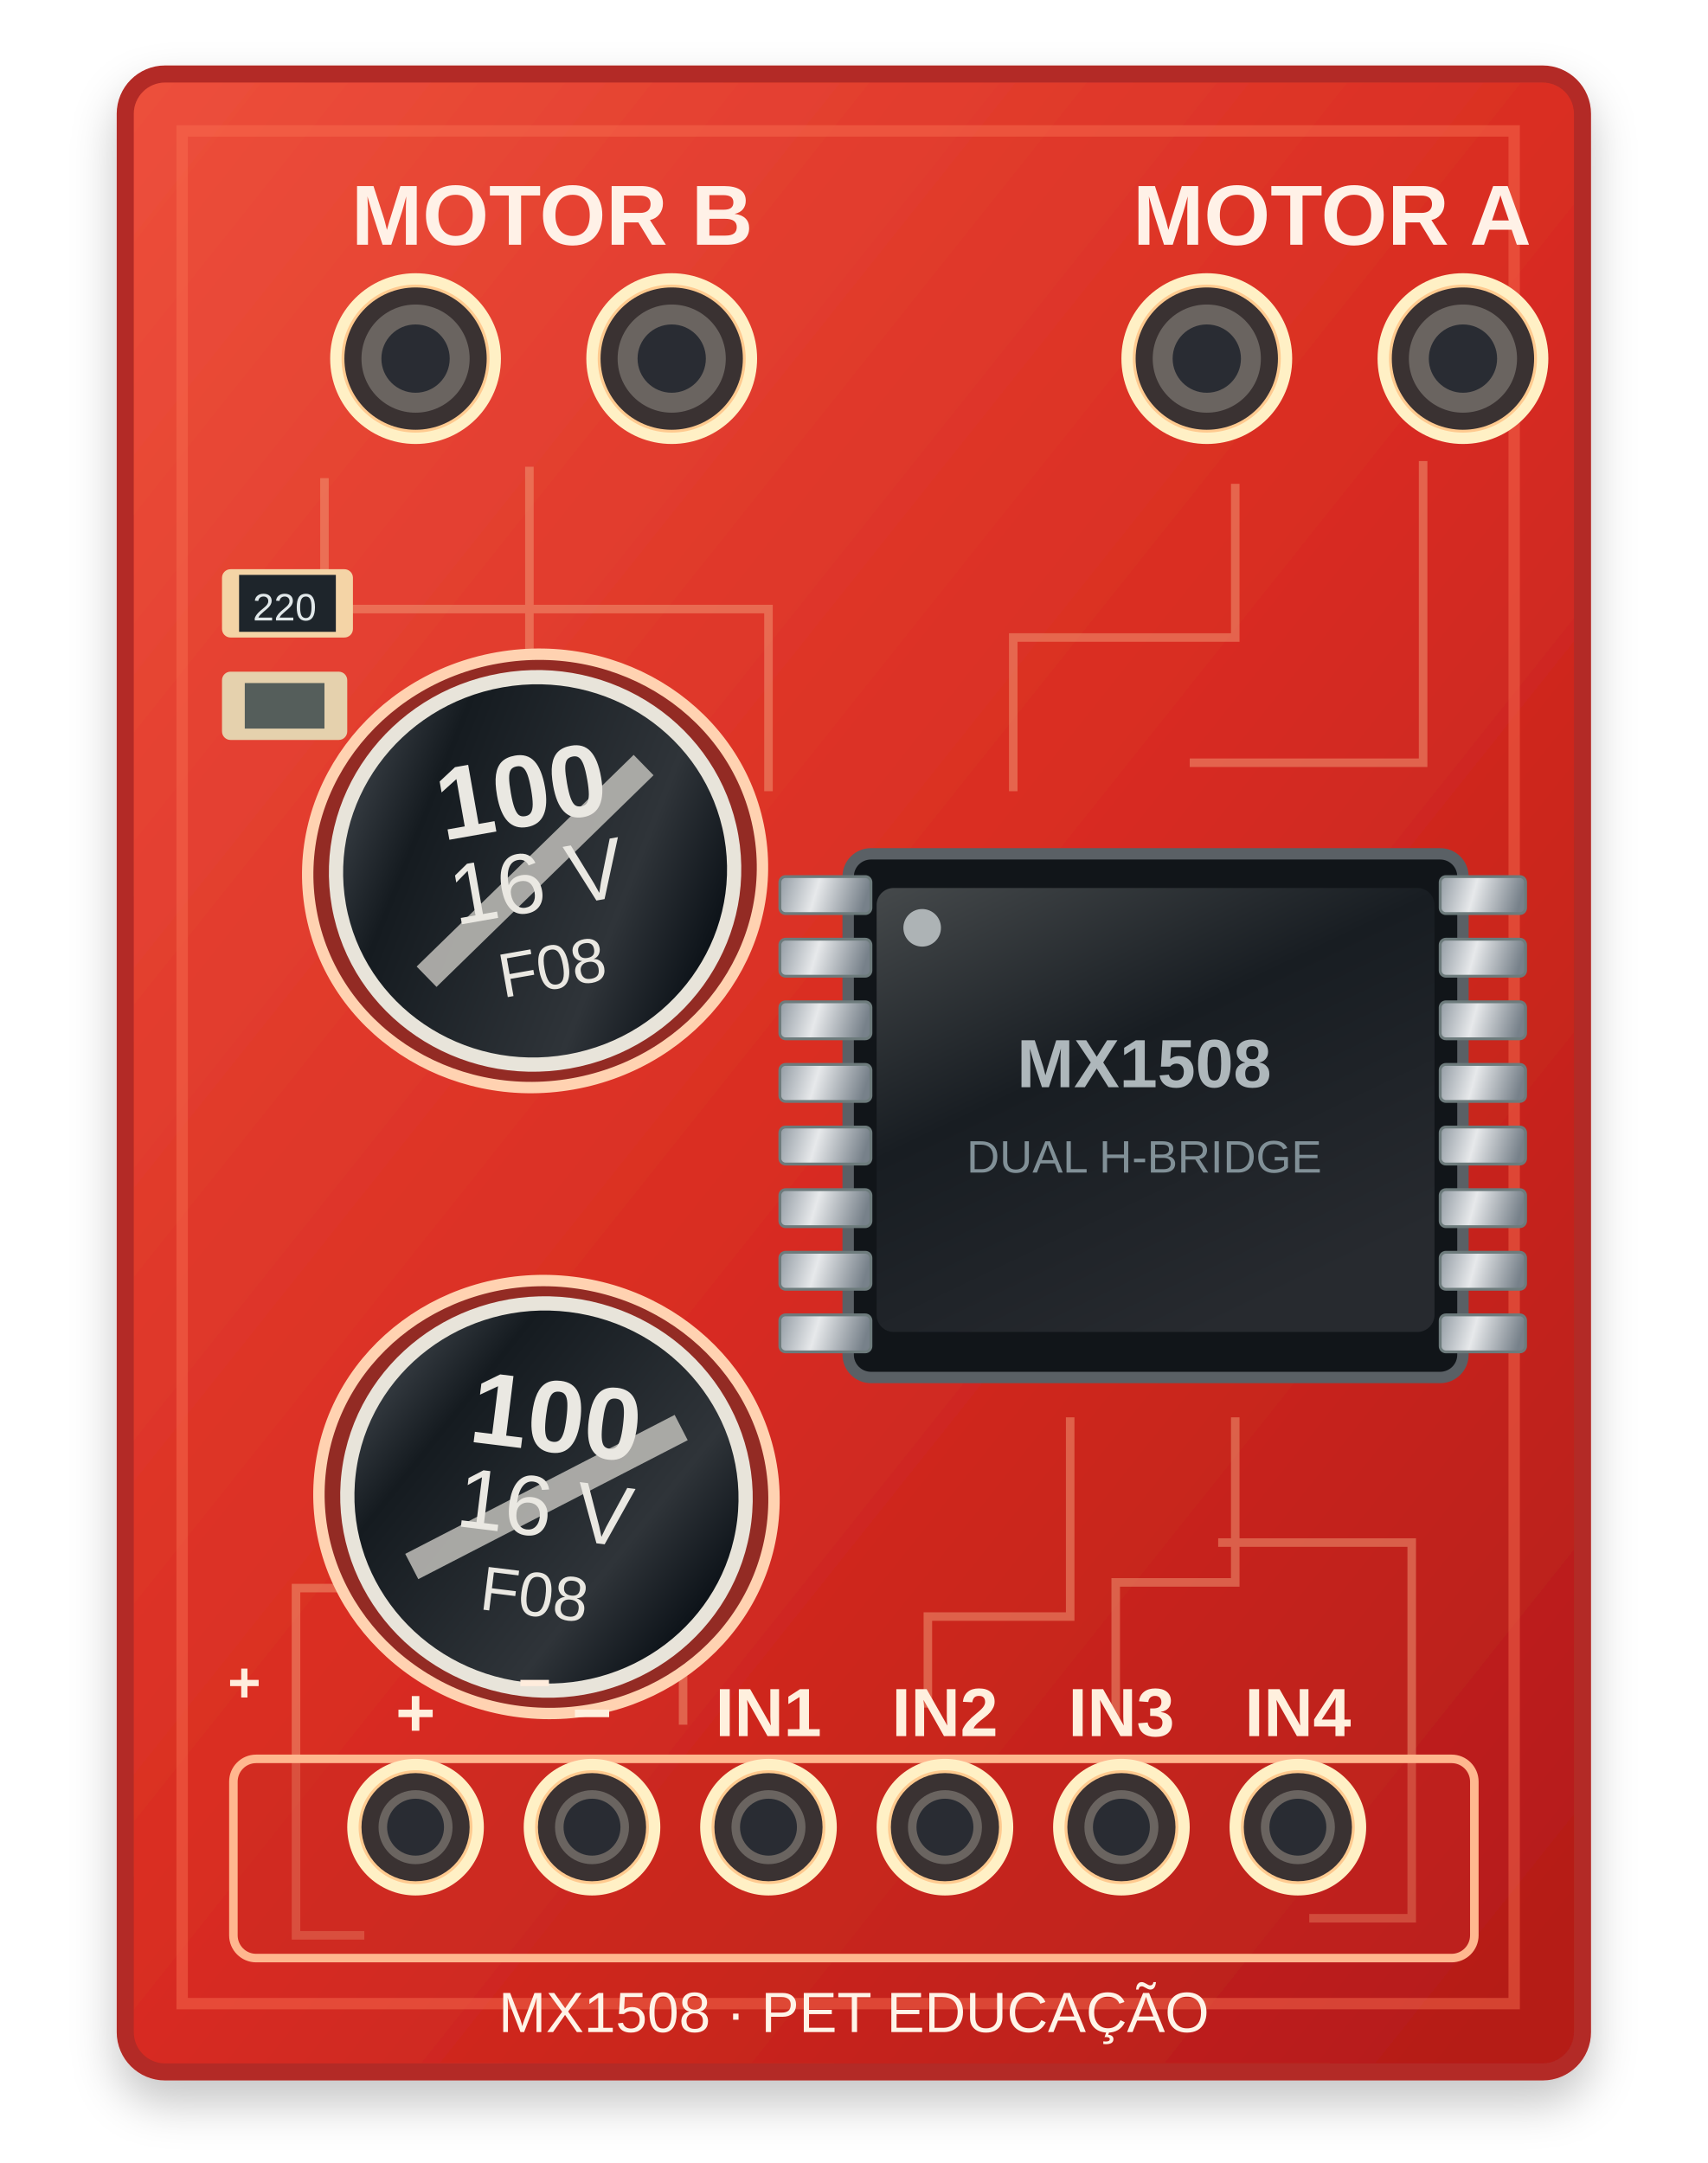
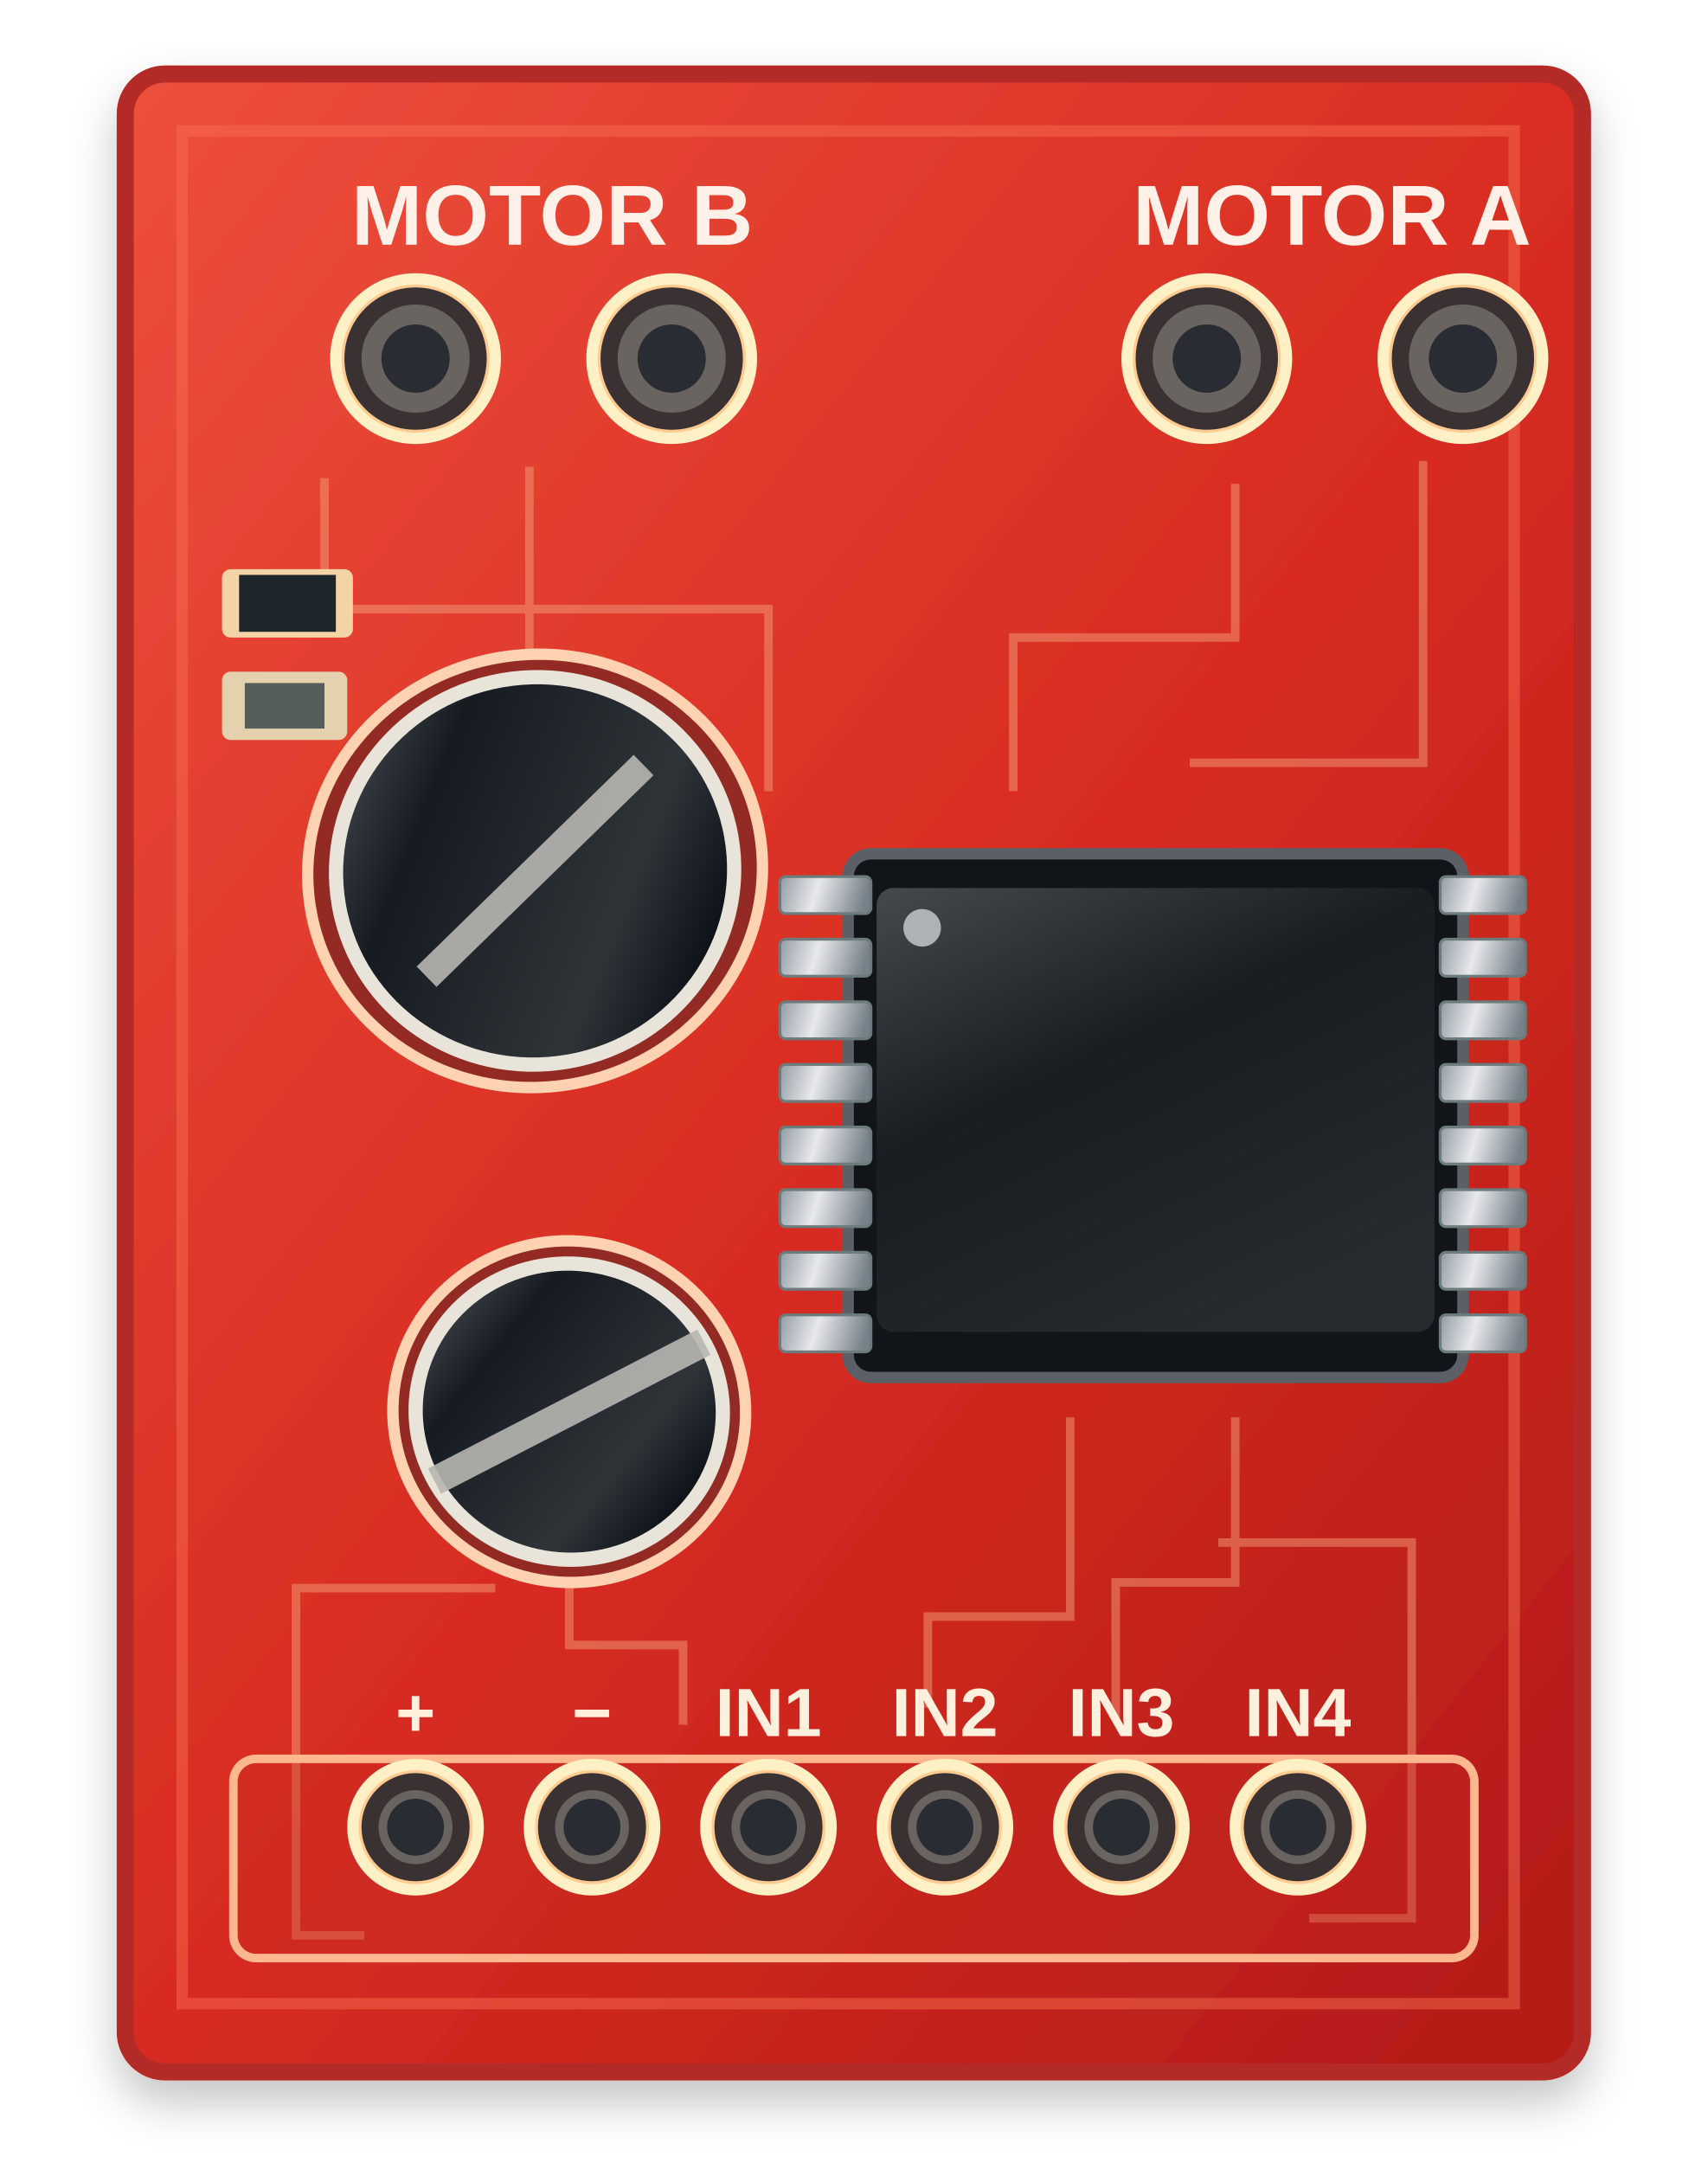
<svg xmlns="http://www.w3.org/2000/svg" viewBox="0 0 300 380" role="img" aria-labelledby="title desc">
  <defs>
    <linearGradient id="pcb" x1="0" y1="0" x2=".9" y2="1">
      <stop stop-color="#ed503c" />
      <stop offset=".52" stop-color="#d92d22" />
      <stop offset="1" stop-color="#b51c19" />
    </linearGradient>
    <linearGradient id="ic" x1="0" y1="0" x2=".6" y2="1">
      <stop stop-color="#45494b" />
      <stop offset=".45" stop-color="#181d22" />
      <stop offset="1" stop-color="#272a2f" />
    </linearGradient>
    <linearGradient id="silver" x1="0" y1="0" x2="1" y2=".12">
      <stop stop-color="#939ca4" />
      <stop offset=".44" stop-color="#e7e9eb" />
      <stop offset="1" stop-color="#77818a" />
    </linearGradient>
    <linearGradient id="cap" x1="0" y1="0" x2="1" y2=".6">
      <stop stop-color="#555b62" />
      <stop offset=".32" stop-color="#151b20" />
      <stop offset=".79" stop-color="#2f3439" />
      <stop offset="1" stop-color="#0d1319" />
    </linearGradient>
    <filter id="sh">
      <feDropShadow dx="0" dy="4" stdDeviation="4" flood-opacity=".23" />
    </filter>
  </defs>
  <rect x="22" y="13" width="256" height="351" rx="7" fill="url(#pcb)" stroke="#b32b25" stroke-width="3" filter="url(#sh)" />
  <path d="M32 23H266V352H32Z" fill="none" stroke="#f76c50" stroke-opacity=".48" stroke-width="2" />
  <g fill="none" stroke="#f29b78" opacity=".5" stroke-width="1.5">
    <path d="M57 84V107H135V139 M93 82V125H115 M217 85V112H178V139 M250 81V134H209" />
    <path d="M120 303V289H100V258 M163 300V284H188V249 M196 302V278H217V249" />
    <path d="M64 340H52V279H87 M230 337H248V271H214" />
  </g>
  <g font-family="Arial,sans-serif" font-size="15" font-weight="bold" text-anchor="middle" fill="#fff1e7">
    <text x="97" y="43">MOTOR B</text>
    <text x="234" y="43">MOTOR A</text>
  </g>
  <circle cx="73" cy="63" r="14" fill="#ffca8f" stroke="#fff0c5" stroke-width="2" />
  <circle cx="73" cy="63" r="11" fill="#6a6460" stroke="#3a3232" stroke-width="3" />
  <circle cx="73" cy="63" r="6" fill="#292c33" />
  <circle cx="118" cy="63" r="14" fill="#ffca8f" stroke="#fff0c5" stroke-width="2" />
  <circle cx="118" cy="63" r="11" fill="#6a6460" stroke="#3a3232" stroke-width="3" />
  <circle cx="118" cy="63" r="6" fill="#292c33" />
  <circle cx="212" cy="63" r="14" fill="#ffca8f" stroke="#fff0c5" stroke-width="2" />
  <circle cx="212" cy="63" r="11" fill="#6a6460" stroke="#3a3232" stroke-width="3" />
  <circle cx="212" cy="63" r="6" fill="#292c33" />
  <circle cx="257" cy="63" r="14" fill="#ffca8f" stroke="#fff0c5" stroke-width="2" />
  <circle cx="257" cy="63" r="11" fill="#6a6460" stroke="#3a3232" stroke-width="3" />
  <circle cx="257" cy="63" r="6" fill="#292c33" />
  <g transform="translate(39 100)">
    <rect x="0" y="0" width="23" height="12" rx="1.5" fill="#f4d4a6" />
    <rect x="3" y="1" width="17" height="10" fill="#1e252b" />
-     <text x="11" y="9" font-size="6.7" font-family="Arial" text-anchor="middle" fill="#e1e8ea">220</text>
    <rect x="0" y="18" width="22" height="12" rx="1.5" fill="#e5d1ad" />
    <rect x="4" y="20" width="14" height="8" fill="#555e5b" />
  </g>
  <g transform="translate(94 153) rotate(-10)">
    <ellipse cx="0" cy="0" rx="40" ry="38" fill="#932b24" stroke="#ffd2b1" stroke-width="2" />
    <ellipse cx="0" cy="0" rx="35" ry="34" fill="url(#cap)" stroke="#e8e4da" stroke-width="2.5" />
    <path d="M-22 15L22-15" stroke="#b7b6b1" stroke-width="5" opacity=".9" />
-     <text x="0" y="-8" text-anchor="middle" font-size="18" font-family="Arial" font-weight="bold" fill="#eae8e2">100</text>
-     <text x="0" y="7" text-anchor="middle" font-size="15" font-family="Arial" fill="#eae8e2">16 V</text>
-     <text x="0" y="21" text-anchor="middle" font-size="11" font-family="Arial" fill="#eae8e2">F08</text>
  </g>
-   <g transform="translate(96 263) rotate(7)">
-     <ellipse cx="0" cy="0" rx="40" ry="38" fill="#932b24" stroke="#ffd2b1" stroke-width="2" />
-     <ellipse cx="0" cy="0" rx="35" ry="34" fill="url(#cap)" stroke="#e8e4da" stroke-width="2.5" />
+   <g transform="translate(100 248) rotate(7)">
+     <ellipse cx="0" cy="0" rx="31" ry="30" fill="#932b24" stroke="#ffd2b1" stroke-width="2" />
+     <ellipse cx="0" cy="0" rx="27" ry="26" fill="url(#cap)" stroke="#e8e4da" stroke-width="2.5" />
    <path d="M-22 15L22-15" stroke="#b7b6b1" stroke-width="5" opacity=".9" />
-     <text x="0" y="-8" text-anchor="middle" font-size="18" font-family="Arial" font-weight="bold" fill="#eae8e2">100</text>
-     <text x="0" y="7" text-anchor="middle" font-size="15" font-family="Arial" fill="#eae8e2">16 V</text>
-     <text x="0" y="21" text-anchor="middle" font-size="11" font-family="Arial" fill="#eae8e2">F08</text>
  </g>
  <g>
    <rect x="149" y="150" width="108" height="92" rx="4" fill="#111519" stroke="#5a6065" stroke-width="2" />
    <rect x="137" y="154" width="16" height="6.5" rx="1" fill="url(#silver)" stroke="#6d7b7c" stroke-width=".5" />
    <rect x="253" y="154" width="15" height="6.5" rx="1" fill="url(#silver)" stroke="#6d7b7c" stroke-width=".5" />
    <rect x="137" y="165" width="16" height="6.5" rx="1" fill="url(#silver)" stroke="#6d7b7c" stroke-width=".5" />
    <rect x="253" y="165" width="15" height="6.5" rx="1" fill="url(#silver)" stroke="#6d7b7c" stroke-width=".5" />
    <rect x="137" y="176" width="16" height="6.5" rx="1" fill="url(#silver)" stroke="#6d7b7c" stroke-width=".5" />
    <rect x="253" y="176" width="15" height="6.5" rx="1" fill="url(#silver)" stroke="#6d7b7c" stroke-width=".5" />
    <rect x="137" y="187" width="16" height="6.5" rx="1" fill="url(#silver)" stroke="#6d7b7c" stroke-width=".5" />
    <rect x="253" y="187" width="15" height="6.5" rx="1" fill="url(#silver)" stroke="#6d7b7c" stroke-width=".5" />
    <rect x="137" y="198" width="16" height="6.5" rx="1" fill="url(#silver)" stroke="#6d7b7c" stroke-width=".5" />
    <rect x="253" y="198" width="15" height="6.5" rx="1" fill="url(#silver)" stroke="#6d7b7c" stroke-width=".5" />
    <rect x="137" y="209" width="16" height="6.5" rx="1" fill="url(#silver)" stroke="#6d7b7c" stroke-width=".5" />
    <rect x="253" y="209" width="15" height="6.5" rx="1" fill="url(#silver)" stroke="#6d7b7c" stroke-width=".5" />
    <rect x="137" y="220" width="16" height="6.5" rx="1" fill="url(#silver)" stroke="#6d7b7c" stroke-width=".5" />
    <rect x="253" y="220" width="15" height="6.5" rx="1" fill="url(#silver)" stroke="#6d7b7c" stroke-width=".5" />
    <rect x="137" y="231" width="16" height="6.5" rx="1" fill="url(#silver)" stroke="#6d7b7c" stroke-width=".5" />
    <rect x="253" y="231" width="15" height="6.5" rx="1" fill="url(#silver)" stroke="#6d7b7c" stroke-width=".5" />
    <rect x="154" y="156" width="98" height="78" rx="3" fill="url(#ic)" />
    <circle cx="162" cy="163" r="3.3" fill="#adb3b5" />
-     <text x="201" y="191" text-anchor="middle" font-size="12" font-family="Arial" font-weight="bold" fill="#aeb7bb">MX1508</text>
-     <text x="201" y="206" text-anchor="middle" font-size="8" font-family="Arial" fill="#819097">DUAL H-BRIDGE</text>
  </g>
-   <g fill="#ffeddd" font-family="Arial,sans-serif" font-size="10" font-weight="bold">
-     <text x="40" y="299">+</text>
-     <text x="91" y="299">−</text>
-   </g>
+   <g fill="#ffeddd" font-family="Arial,sans-serif" font-size="10" font-weight="bold" />
  <g fill="#fff0de" text-anchor="middle" font-family="Arial,sans-serif" font-size="12" font-weight="bold">
    <text x="73" y="305">+</text>
    <text x="104" y="305">−</text>
    <text x="135" y="305">IN1</text>
    <text x="166" y="305">IN2</text>
    <text x="197" y="305">IN3</text>
    <text x="228" y="305">IN4</text>
  </g>
  <rect x="41" y="309" width="218" height="35" rx="4" fill="#c72b22" fill-opacity=".34" stroke="#ffb78f" stroke-width="1.5" />
  <circle cx="73" cy="321" r="11" fill="#ffca8f" stroke="#fff0c5" stroke-width="2" />
  <circle cx="73" cy="321" r="8" fill="#6a6460" stroke="#3a3232" stroke-width="3" />
  <circle cx="73" cy="321" r="5" fill="#292c33" />
  <circle cx="104" cy="321" r="11" fill="#ffca8f" stroke="#fff0c5" stroke-width="2" />
  <circle cx="104" cy="321" r="8" fill="#6a6460" stroke="#3a3232" stroke-width="3" />
  <circle cx="104" cy="321" r="5" fill="#292c33" />
  <circle cx="135" cy="321" r="11" fill="#ffca8f" stroke="#fff0c5" stroke-width="2" />
  <circle cx="135" cy="321" r="8" fill="#6a6460" stroke="#3a3232" stroke-width="3" />
  <circle cx="135" cy="321" r="5" fill="#292c33" />
  <circle cx="166" cy="321" r="11" fill="#ffca8f" stroke="#fff0c5" stroke-width="2" />
  <circle cx="166" cy="321" r="8" fill="#6a6460" stroke="#3a3232" stroke-width="3" />
  <circle cx="166" cy="321" r="5" fill="#292c33" />
  <circle cx="197" cy="321" r="11" fill="#ffca8f" stroke="#fff0c5" stroke-width="2" />
  <circle cx="197" cy="321" r="8" fill="#6a6460" stroke="#3a3232" stroke-width="3" />
  <circle cx="197" cy="321" r="5" fill="#292c33" />
  <circle cx="228" cy="321" r="11" fill="#ffca8f" stroke="#fff0c5" stroke-width="2" />
  <circle cx="228" cy="321" r="8" fill="#6a6460" stroke="#3a3232" stroke-width="3" />
  <circle cx="228" cy="321" r="5" fill="#292c33" />
  <g font-family="Arial" font-size="10" fill="#fff4e8" text-anchor="middle">
-     <text x="150" y="357">MX1508 · PET EDUCAÇÃO</text>
-   </g>
+ 
+ </g>
</svg>
